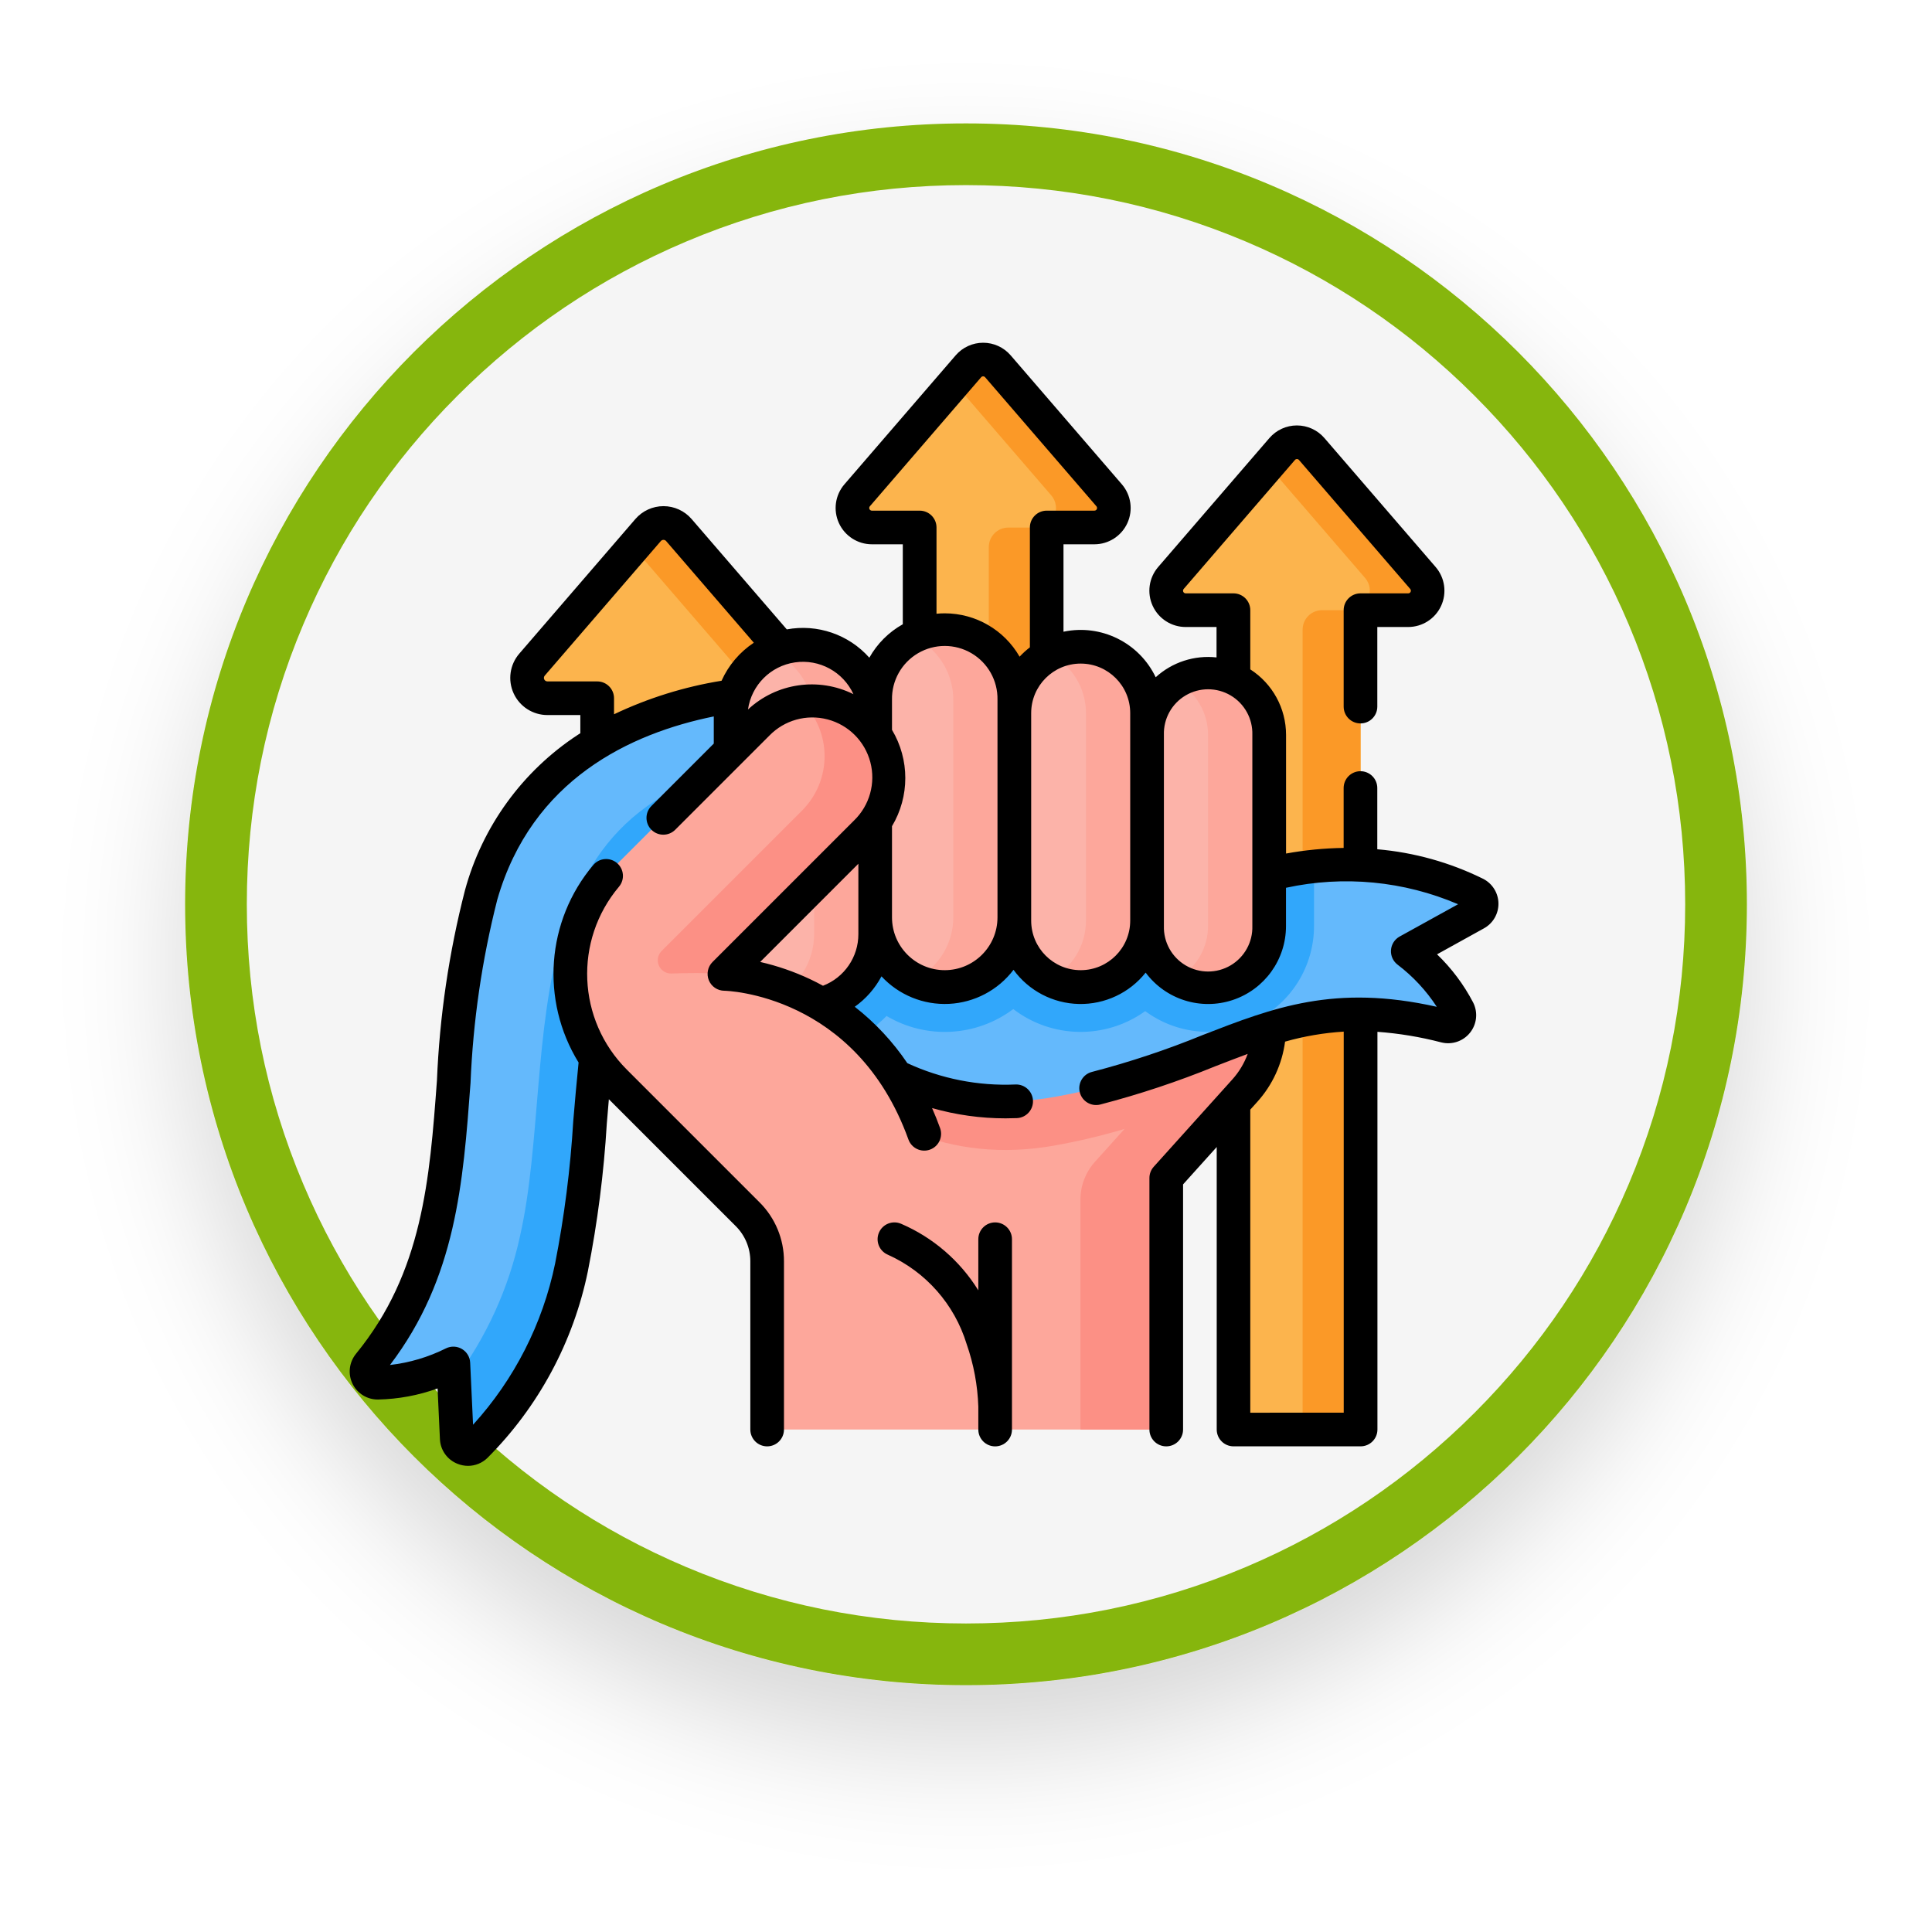
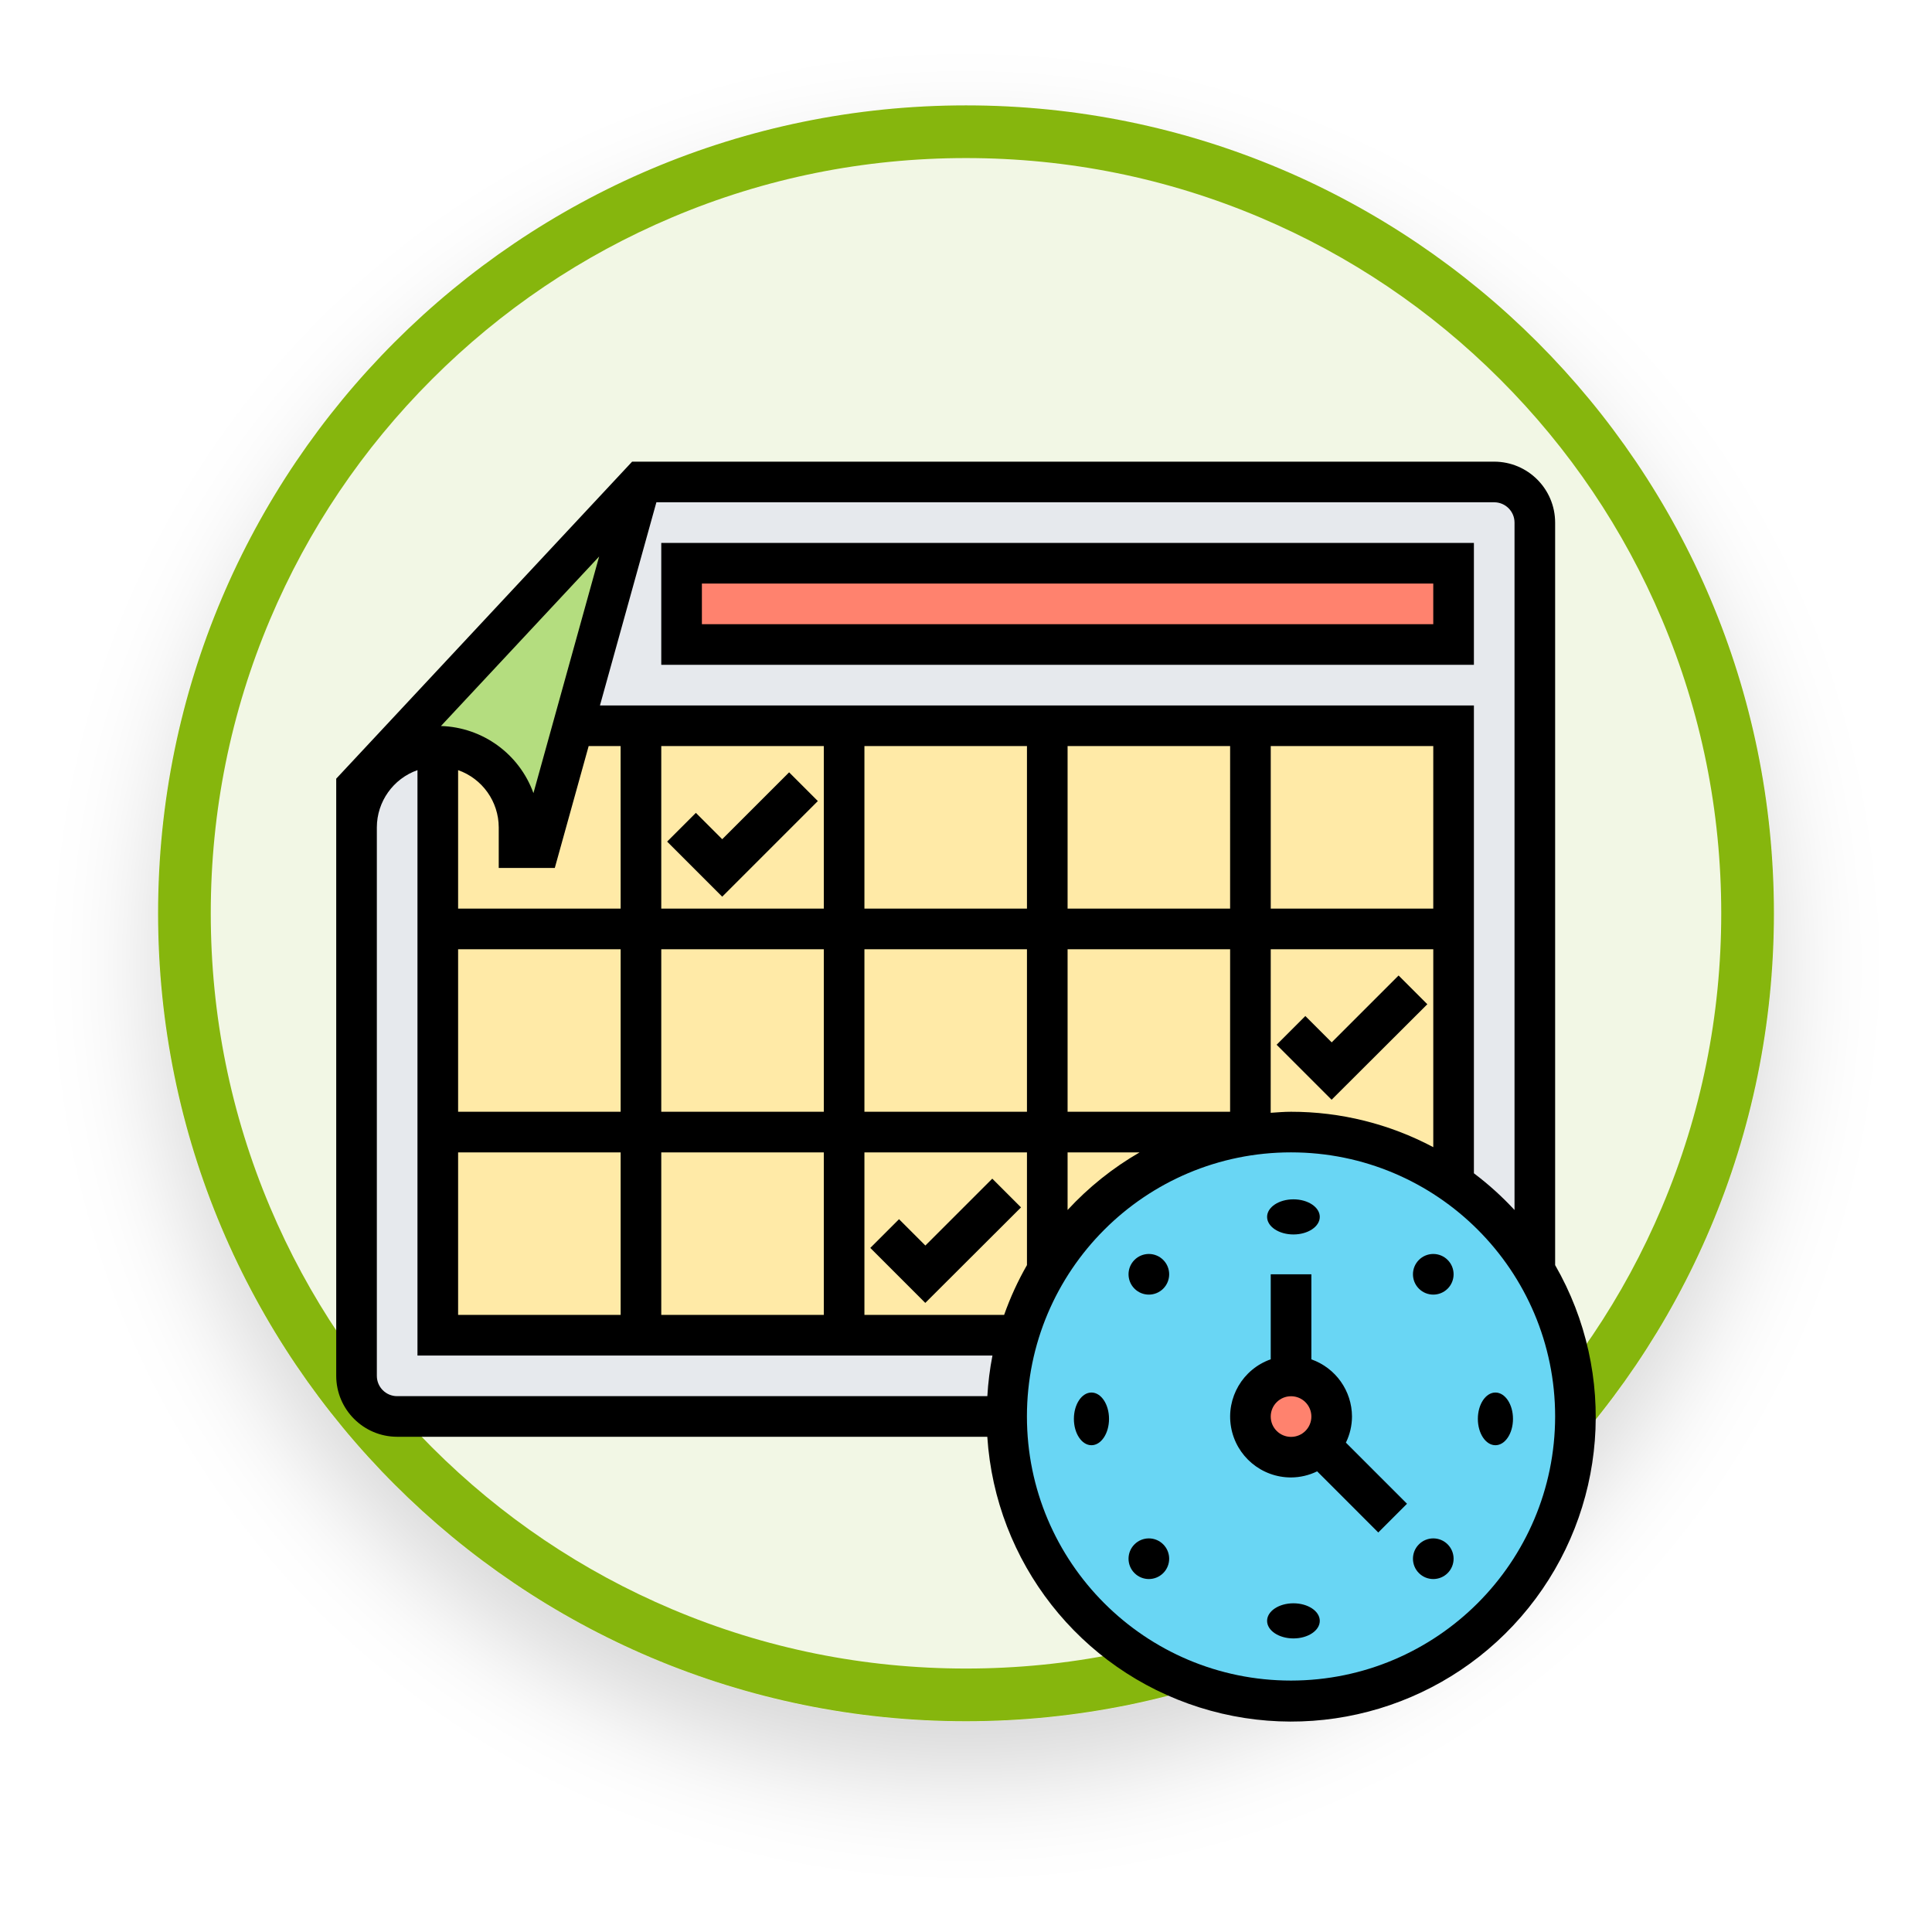
- <svg xmlns="http://www.w3.org/2000/svg" width="93.934" height="93.934" viewBox="0 0 93.934 93.934">
+ <svg xmlns="http://www.w3.org/2000/svg" width="110" height="110" viewBox="0 0 110 110">
  <defs>
-     <filter id="Path_982547" x="0" y="0" width="93.934" height="93.934" filterUnits="userSpaceOnUse">
+     <filter id="Path_982547" x="0" y="0" width="110" height="110" filterUnits="userSpaceOnUse">
      <feOffset dy="3" input="SourceAlpha" />
      <feGaussianBlur stdDeviation="3" result="blur" />
      <feFlood flood-opacity="0.161" />
      <feComposite operator="in" in2="blur" />
      <feComposite in="SourceGraphic" />
    </filter>
  </defs>
-   <g id="Group_1215591" data-name="Group 1215591" transform="translate(-185.295 -5021)">
-     <g id="Group_1214637" data-name="Group 1214637" transform="translate(0 -257)">
-       <g id="Group_1214435" data-name="Group 1214435" transform="translate(-6.771 -2588.674)">
-         <g id="Group_1183196" data-name="Group 1183196" transform="translate(1 1016.674)">
-           <g id="Group_1179610" data-name="Group 1179610" transform="translate(8 4723.467)">
-             <g id="Group_1175227" data-name="Group 1175227" transform="translate(-5.967 140.533)">
-               <g id="Group_1167337" data-name="Group 1167337" transform="translate(198.033 1992)">
-                 <g id="Group_1166720" data-name="Group 1166720">
-                   <g id="Group_1164305" data-name="Group 1164305">
-                     <g id="Group_1163948" data-name="Group 1163948">
-                       <g id="Group_1158168" data-name="Group 1158168">
-                         <g id="Group_1152576" data-name="Group 1152576">
-                           <g id="Group_1148633" data-name="Group 1148633">
-                             <g id="Group_1148525" data-name="Group 1148525">
-                               <g transform="matrix(1, 0, 0, 1, -9, -6)" filter="url(#Path_982547)">
-                                 <g id="Path_982547-2" data-name="Path 982547" transform="translate(9 6)" fill="#f5f5f5">
-                                   <path d="M 37.967 74.434 C 33.043 74.434 28.268 73.47 23.773 71.568 C 19.43 69.732 15.53 67.102 12.181 63.753 C 8.831 60.403 6.202 56.503 4.365 52.161 C 2.464 47.666 1.5 42.89 1.5 37.967 C 1.5 33.043 2.464 28.268 4.365 23.773 C 6.202 19.43 8.831 15.53 12.181 12.181 C 15.53 8.831 19.43 6.202 23.773 4.365 C 28.268 2.464 33.043 1.5 37.967 1.5 C 42.89 1.5 47.666 2.464 52.161 4.365 C 56.503 6.202 60.403 8.831 63.753 12.181 C 67.102 15.53 69.732 19.43 71.568 23.773 C 73.47 28.268 74.434 33.043 74.434 37.967 C 74.434 42.89 73.47 47.666 71.568 52.161 C 69.732 56.503 67.102 60.403 63.753 63.753 C 60.403 67.102 56.503 69.732 52.161 71.568 C 47.666 73.47 42.89 74.434 37.967 74.434 Z" stroke="none" />
-                                   <path d="M 37.967 3 C 33.245 3 28.666 3.924 24.357 5.747 C 20.194 7.508 16.454 10.029 13.242 13.242 C 10.029 16.454 7.508 20.194 5.747 24.357 C 3.924 28.666 3 33.245 3 37.967 C 3 42.689 3.924 47.268 5.747 51.577 C 7.508 55.74 10.029 59.48 13.242 62.692 C 16.454 65.904 20.194 68.426 24.357 70.187 C 28.666 72.009 33.245 72.934 37.967 72.934 C 42.689 72.934 47.268 72.009 51.577 70.187 C 55.74 68.426 59.48 65.904 62.692 62.692 C 65.904 59.48 68.426 55.74 70.187 51.577 C 72.009 47.268 72.934 42.689 72.934 37.967 C 72.934 33.245 72.009 28.666 70.187 24.357 C 68.426 20.194 65.904 16.454 62.692 13.242 C 59.48 10.029 55.74 7.508 51.577 5.747 C 47.268 3.924 42.689 3 37.967 3 M 37.967 0 C 58.935 0 75.934 16.998 75.934 37.967 C 75.934 58.935 58.935 75.934 37.967 75.934 C 16.998 75.934 0 58.935 0 37.967 C 0 16.998 16.998 0 37.967 0 Z" stroke="none" fill="#86b60c" />
+   <g id="Group_1218568" data-name="Group 1218568" transform="translate(1045 -3156.715)">
+     <g id="Group_1217954" data-name="Group 1217954">
+       <g id="Group_1217659" data-name="Group 1217659" transform="translate(-2158 453.715)">
+         <g id="Group_1185952" data-name="Group 1185952" transform="translate(-0.461 1749)">
+           <g id="Group_1184115" data-name="Group 1184115" transform="translate(-33.519 -1471.333)">
+             <g id="Group_1183744" data-name="Group 1183744" transform="translate(458.936 -388.667)">
+               <g id="Group_1181546" data-name="Group 1181546" transform="translate(-4.696 -130.677)">
+                 <g id="Group_1177563" data-name="Group 1177563" transform="translate(0.279 -12113.323)">
+                   <g id="Group_1173148" data-name="Group 1173148" transform="translate(701.461 15064)">
+                     <g id="Group_1163803" data-name="Group 1163803" transform="translate(0 0)">
+                       <g id="Group_1163015" data-name="Group 1163015">
+                         <g id="Group_1157017" data-name="Group 1157017" transform="translate(0 0)">
+                           <g id="Group_1155793" data-name="Group 1155793" transform="translate(0 0)">
+                             <g id="Group_1154704" data-name="Group 1154704">
+                               <g id="Group_1150790" data-name="Group 1150790">
+                                 <g id="Group_1154214" data-name="Group 1154214">
+                                   <g id="Group_1152583" data-name="Group 1152583">
+                                     <g id="Group_1146973" data-name="Group 1146973" transform="translate(0 0)">
+                                       <g id="Group_1146954" data-name="Group 1146954">
+                                         <g transform="matrix(1, 0, 0, 1, -9, -6)" filter="url(#Path_982547)">
+                                           <g id="Path_982547-2" data-name="Path 982547" transform="translate(9 6)" fill="#f2f7e5">
+                                             <path d="M 46 90.5 C 39.992 90.5 34.164 89.324 28.679 87.003 C 23.38 84.762 18.621 81.553 14.534 77.466 C 10.446 73.379 7.238 68.62 4.996 63.321 C 2.676 57.836 1.5 52.008 1.5 46 C 1.5 39.992 2.676 34.164 4.996 28.679 C 7.238 23.38 10.446 18.621 14.534 14.534 C 18.621 10.446 23.38 7.238 28.679 4.996 C 34.164 2.676 39.992 1.5 46 1.5 C 52.008 1.5 57.836 2.676 63.321 4.996 C 68.62 7.238 73.379 10.446 77.466 14.534 C 81.554 18.621 84.762 23.38 87.004 28.679 C 89.324 34.164 90.5 39.992 90.5 46 C 90.5 52.008 89.324 57.836 87.004 63.321 C 84.762 68.62 81.554 73.379 77.466 77.466 C 73.379 81.553 68.62 84.762 63.321 87.003 C 57.836 89.324 52.008 90.5 46 90.5 Z" stroke="none" />
+                                             <path d="M 46 3 C 40.194 3 34.563 4.136 29.263 6.378 C 24.143 8.544 19.544 11.644 15.594 15.594 C 11.644 19.544 8.544 24.143 6.378 29.263 C 4.137 34.563 3 40.194 3 46 C 3 51.806 4.137 57.437 6.378 62.737 C 8.544 67.857 11.644 72.455 15.594 76.405 C 19.544 80.355 24.143 83.456 29.263 85.622 C 34.563 87.863 40.194 89 46 89 C 51.806 89 57.437 87.863 62.737 85.622 C 67.857 83.456 72.456 80.355 76.406 76.405 C 80.356 72.455 83.456 67.857 85.622 62.737 C 87.864 57.437 89 51.806 89 46 C 89 40.194 87.864 34.563 85.622 29.263 C 83.456 24.143 80.356 19.544 76.406 15.594 C 72.456 11.644 67.857 8.544 62.737 6.378 C 57.437 4.136 51.806 3 46 3 M 46 -7.62939453125e-06 C 71.405 -7.62939453125e-06 92 20.595 92 46 C 92 71.405 71.405 92 46 92 C 20.595 92 7.62939453125e-06 71.405 7.62939453125e-06 46 C 7.62939453125e-06 20.595 20.595 -7.62939453125e-06 46 -7.62939453125e-06 Z" stroke="none" fill="#86b60c" />
+                                           </g>
+                                         </g>
+                                       </g>
+                                     </g>
+                                   </g>
                                </g>
                              </g>
                            </g>
                          </g>
                        </g>
                      </g>
                    </g>
                  </g>
                </g>
              </g>
            </g>
          </g>
        </g>
      </g>
-       <g id="motivacion" transform="translate(202.295 5288.936)">
-         <g id="Group_1214623" data-name="Group 1214623" transform="translate(8.625 6.546)">
-           <g id="Group_1214620" data-name="Group 1214620" transform="translate(15.819 0)">
-             <path id="Path_1077546" data-name="Path 1077546" d="M225.027,21.393h2.319V34.242h6.178V21.393h2.319a.947.947,0,0,0,.717-1.566l-5.408-6.27a.947.947,0,0,0-1.434,0l-5.408,6.27A.947.947,0,0,0,225.027,21.393Z" transform="translate(-224.078 -13.229)" fill="#fcb44d" />
-             <path id="Path_1077547" data-name="Path 1077547" d="M273.452,21.4H272.08a.947.947,0,0,0-.947.947v11.9h2.815V21.4h2.318a.947.947,0,0,0,.718-1.566l-5.409-6.271a.947.947,0,0,0-1.434,0l-.69.8,4.718,5.47A.947.947,0,0,1,273.452,21.4Z" transform="translate(-264.501 -13.231)" fill="#fb9927" />
+       <g id="calendario" transform="translate(-1026.857 3182)">
+         <g id="Group_1217952" data-name="Group 1217952" transform="translate(2.157 2.157)">
+           <g id="Group_1217945" data-name="Group 1217945" transform="translate(12.342)">
+             <path id="Path_1090230" data-name="Path 1090230" d="M12.67,15.88,16.522,2H65.1a2.32,2.32,0,0,1,2.313,2.313V46.868a16.129,16.129,0,0,0-4.627-4.939V15.88H12.67Z" transform="translate(-12.67 -2)" fill="#e6e9ed" />
          </g>
-           <g id="Group_1214621" data-name="Group 1214621" transform="translate(0 7.946)">
-             <path id="Path_1077548" data-name="Path 1077548" d="M80.059,94.59h2.42V108h6.447V94.59h2.42a.988.988,0,0,0,.748-1.634l-5.643-6.543a.988.988,0,0,0-1.5,0l-5.643,6.543a.988.988,0,0,0,.748,1.634Z" transform="translate(-79.069 -86.07)" fill="#fcb44d" />
-             <path id="Path_1077549" data-name="Path 1077549" d="M130.591,94.594h-1.432a.988.988,0,0,0-.988.988V108h2.937V94.594h2.419a.988.988,0,0,0,.749-1.634l-5.644-6.543a.988.988,0,0,0-1.5,0l-.72.835,4.923,5.708A.988.988,0,0,1,130.591,94.594Z" transform="translate(-121.251 -86.075)" fill="#fb9927" />
+           <g id="Group_1217946" data-name="Group 1217946" transform="translate(0 15.037)">
+             <path id="Path_1090231" data-name="Path 1090231" d="M6.627,15V48.544H39.685a16.1,16.1,0,0,0-.671,4.627H4.313A2.32,2.32,0,0,1,2,50.857V19.627A4.625,4.625,0,0,1,6.627,15Z" transform="translate(-2 -15)" fill="#e6e9ed" />
          </g>
-           <g id="Group_1214622" data-name="Group 1214622" transform="translate(31.076 4.021)">
-             <path id="Path_1077550" data-name="Path 1077550" d="M364.876,58.249H367.2V98.085h6.178V58.249h2.319a.947.947,0,0,0,.717-1.566L371,50.413a.947.947,0,0,0-1.434,0l-5.408,6.27a.947.947,0,0,0,.717,1.566Z" transform="translate(-363.927 -50.085)" fill="#fcb44d" />
-             <path id="Path_1077551" data-name="Path 1077551" d="M413.3,58.251H411.93a.947.947,0,0,0-.947.947V98.087H413.8V58.251h2.318a.947.947,0,0,0,.718-1.566l-5.409-6.271a.947.947,0,0,0-1.434,0l-.69.8,4.718,5.47A.947.947,0,0,1,413.3,58.251Z" transform="translate(-404.351 -50.087)" fill="#fb9927" />
+           <g id="Group_1217947" data-name="Group 1217947" transform="translate(4.627 13.88)">
+             <path id="Path_1090232" data-name="Path 1090232" d="M6,14H63.835V48.7H6Z" transform="translate(-6 -14)" fill="#ffeaa7" />
+           </g>
+           <g id="Group_1217948" data-name="Group 1217948" transform="translate(18.507 4.627)">
+             <path id="Path_1090233" data-name="Path 1090233" d="M18,6H61.954v4.627H18Z" transform="translate(-18 -6)" fill="#ff826e" />
+           </g>
+           <g id="Group_1217949" data-name="Group 1217949">
+             <path id="Path_1090234" data-name="Path 1090234" d="M2,19.35,18.194,2,14.342,15.88,12.41,22.82H11.254V21.664a4.627,4.627,0,0,0-9.254,0Z" transform="translate(-2 -2)" fill="#b4dd7f" />
+           </g>
+           <g id="Group_1217950" data-name="Group 1217950" transform="translate(37.014 37.014)">
+             <path id="Path_1090235" data-name="Path 1090235" d="M64.074,41.854a16.189,16.189,0,1,1-29.4,3.713h.012a15.681,15.681,0,0,1,1.631-3.713A16.215,16.215,0,0,1,47.88,34.162,16.887,16.887,0,0,1,50.194,34a16.251,16.251,0,0,1,13.88,7.854Z" transform="translate(-34 -34)" fill="#69d6f4" />
+           </g>
+           <g id="Group_1217951" data-name="Group 1217951" transform="translate(50.894 50.894)">
+             <path id="Path_1090236" data-name="Path 1090236" d="M49.944,49.944a2.262,2.262,0,0,1-1.631.682,2.313,2.313,0,1,1,2.313-2.313A2.262,2.262,0,0,1,49.944,49.944Z" transform="translate(-46 -46)" fill="#ff826e" />
          </g>
        </g>
-         <g id="Group_1214636" data-name="Group 1214636" transform="translate(-0.001 5.728)">
-           <g id="Group_1214624" data-name="Group 1214624" transform="translate(0.819 16.909)">
-             <path id="Path_1077552" data-name="Path 1077552" d="M29.082,166.84l.661-6.089c-1.838-.1-13.718-.331-16.661,9.921-2.377,8.28-.007,16.168-5.451,22.819a.545.545,0,0,0,.434.887,8.614,8.614,0,0,0,3.664-.928l.169,3.634a.545.545,0,0,0,.921.369,17.135,17.135,0,0,0,4.658-8.679C19.515,179.772,16.61,166.5,29.082,166.84Z" transform="translate(-7.509 -160.728)" fill="#64b9fc" />
-             <path id="Path_1077553" data-name="Path 1077553" d="M64.171,190.754l-.308,2.836c-12.472-.342-9.567,12.933-11.6,21.935A17.141,17.141,0,0,1,47.6,224.2a.546.546,0,0,1-.921-.37l-.13-2.8a18.1,18.1,0,0,0,3.211-7.049C51.756,205.161,48.466,191.3,64.171,190.754Z" transform="translate(-42.29 -187.478)" fill="#31a7fb" />
-           </g>
-           <g id="Group_1214635" data-name="Group 1214635" transform="translate(0 0)">
-             <g id="Group_1214633" data-name="Group 1214633" transform="translate(10.731 13.975)">
-               <g id="Group_1214632" data-name="Group 1214632">
-                 <path id="Path_1077554" data-name="Path 1077554" d="M154.88,230.533v15.391l2.455,2.455a3.242,3.242,0,0,1,.95,2.293v8.177h19.4V246.616l3.818-4.241a4.649,4.649,0,0,0,1.194-3.11v-8.732Z" transform="translate(-148.715 -219.984)" fill="#fda79b" />
-                 <path id="Path_1077555" data-name="Path 1077555" d="M192.081,240.382v5.051a4.649,4.649,0,0,1-.908,2.761c-2.629.923-5.332,2.26-9.49,3.009-10.5,1.894-15.541-8.864-16.265-10.556l5.536-3.19C176.16,248.8,183.106,242.536,192.081,240.382Z" transform="translate(-158.102 -226.153)" fill="#fc9085" />
-                 <path id="Path_1077556" data-name="Path 1077556" d="M334.89,230.536v8.731a4.653,4.653,0,0,1-1.194,3.111l-3.818,4.24v12.233h-4.164V247.668a2.732,2.732,0,0,1,.7-1.828l3.117-3.462a4.652,4.652,0,0,0,1.193-3.111v-8.731h4.165Z" transform="translate(-300.912 -219.987)" fill="#fc9085" />
-                 <g id="Group_1214625" data-name="Group 1214625" transform="translate(7.314 8.941)">
-                   <path id="Path_1077557" data-name="Path 1077557" d="M170.951,215.793l-5.536,3.19c.724,1.692,5.77,12.45,16.266,10.556,8.463-1.527,10.894-5.484,18.957-3.44a.546.546,0,0,0,.621-.779,8.621,8.621,0,0,0-2.445-2.86l3.311-1.828a.545.545,0,0,0-.016-.963,14.631,14.631,0,0,0-10.031-.951C183.1,220.871,176.158,227.131,170.951,215.793Z" transform="translate(-165.415 -215.793)" fill="#64b9fc" />
-                   <path id="Path_1077558" data-name="Path 1077558" d="M194.263,218.345v2.889a5.147,5.147,0,0,1-8.207,4.142,5.387,5.387,0,0,1-6.416-.1,5.549,5.549,0,0,1-6.16.336,5.7,5.7,0,0,1-2.068,1.351,21.512,21.512,0,0,1-5.994-7.975l5.536-3.19c5.207,11.338,12.153,5.079,21.128,2.925A16.745,16.745,0,0,1,194.263,218.345Z" transform="translate(-165.419 -215.795)" fill="#31a7fb" />
-                 </g>
-                 <g id="Group_1214627" data-name="Group 1214627" transform="translate(7.793)">
-                   <path id="Path_1077559" data-name="Path 1077559" d="M237.618,151.184a3.383,3.383,0,0,1-3.383-3.383V137.218a3.383,3.383,0,0,1,6.766,0V147.8A3.383,3.383,0,0,1,237.618,151.184Z" transform="translate(-227.206 -133.835)" fill="#fcb3a9" />
-                   <path id="Path_1077560" data-name="Path 1077560" d="M256.5,137.22V147.8a3.385,3.385,0,0,1-4.868,3.04,3.383,3.383,0,0,0,1.9-3.04V137.22a3.39,3.39,0,0,0-1.9-3.04,3.383,3.383,0,0,1,4.868,3.04Z" transform="translate(-242.705 -133.838)" fill="#fda79b" />
-                   <path id="Path_1077561" data-name="Path 1077561" d="M299.479,157.765a3.226,3.226,0,0,1-3.226-3.226V144.448a3.226,3.226,0,1,1,6.451,0v10.091A3.226,3.226,0,0,1,299.479,157.765Z" transform="translate(-282.458 -140.416)" fill="#fcb3a9" />
-                   <path id="Path_1077562" data-name="Path 1077562" d="M316.92,144.448v10.091a3.225,3.225,0,0,1-4.711,2.862,3.219,3.219,0,0,0,1.741-2.862V144.448a3.224,3.224,0,0,0-1.741-2.864,3.227,3.227,0,0,1,4.711,2.864Z" transform="translate(-296.673 -140.416)" fill="#fda79b" />
-                   <path id="Path_1077563" data-name="Path 1077563" d="M358.36,168.5a2.969,2.969,0,0,1-2.969-2.969v-9.29a2.969,2.969,0,1,1,5.939,0v9.29A2.969,2.969,0,0,1,358.36,168.5Z" transform="translate(-335.144 -151.152)" fill="#fcb3a9" />
-                   <path id="Path_1077564" data-name="Path 1077564" d="M373.457,156.241v9.29A2.97,2.97,0,0,1,369,168.1a2.968,2.968,0,0,0,1.485-2.572v-9.29A2.971,2.971,0,0,0,369,153.67a2.969,2.969,0,0,1,4.454,2.572Z" transform="translate(-347.272 -151.152)" fill="#fda79b" />
-                   <g id="Group_1214626" data-name="Group 1214626" transform="translate(0 0.709)">
-                     <path id="Path_1077565" data-name="Path 1077565" d="M173.314,157.914A3.515,3.515,0,0,1,169.8,154.4v-10.55a3.515,3.515,0,1,1,7.029,0V154.4A3.515,3.515,0,0,1,173.314,157.914Z" transform="translate(-169.799 -140.334)" fill="#fcb3a9" />
-                     <path id="Path_1077566" data-name="Path 1077566" d="M193.412,143.853V154.4a3.516,3.516,0,0,1-5,3.187,3.516,3.516,0,0,0,2.03-3.187v-10.55a3.522,3.522,0,0,0-2.03-3.187,3.515,3.515,0,0,1,5,3.187Z" transform="translate(-186.382 -140.338)" fill="#fda79b" />
-                   </g>
-                 </g>
-                 <g id="Group_1214629" data-name="Group 1214629" transform="translate(0 3.455)">
-                   <g id="Group_1214628" data-name="Group 1214628">
-                     <path id="Path_1077567" data-name="Path 1077567" d="M104.631,188.089l-4.1-4.1a7.4,7.4,0,0,1,0-10.464l6.929-6.929a3.733,3.733,0,0,1,5.279,5.279l-6.882,6.882s6.938.074,9.713,7.774Z" transform="translate(-98.366 -165.504)" fill="#fda79b" />
-                   </g>
-                 </g>
-                 <g id="Group_1214631" data-name="Group 1214631" transform="translate(4.252 3.455)">
-                   <g id="Group_1214630" data-name="Group 1214630">
-                     <path id="Path_1077568" data-name="Path 1077568" d="M147.468,171.88l-6.883,6.881c-.912-.051-1.826-.042-2.572-.015a.643.643,0,0,1-.479-1.1l6.826-6.825a3.734,3.734,0,0,0-.006-5.286,3.733,3.733,0,0,1,3.115,6.342Z" transform="translate(-137.344 -165.508)" fill="#fc9085" />
-                   </g>
-                 </g>
-               </g>
-             </g>
-             <g id="Group_1214634" data-name="Group 1214634">
-               <path id="Path_1077569" data-name="Path 1077569" d="M11.131,40.721c-.094.918-.181,1.92-.258,2.834A52.332,52.332,0,0,1,9.989,50.5,16.638,16.638,0,0,1,6,58.335l-.14-3.014a.818.818,0,0,0-1.177-.7,8.143,8.143,0,0,1-2.722.809C5.174,51.2,5.516,46.589,5.877,41.718a43.206,43.206,0,0,1,1.3-8.91c1.679-5.848,6.474-8.088,10.527-8.911,0,.01,0,1.32,0,1.32L14.672,28.25a.818.818,0,0,0,1.157,1.157l4.577-4.577a2.915,2.915,0,1,1,4.122,4.122l-6.882,6.882a.818.818,0,0,0,.57,1.4c.064,0,6.4.15,8.952,7.233a.818.818,0,1,0,1.539-.555c-.122-.339-.253-.663-.39-.974a12.972,12.972,0,0,0,3.572.5q.274,0,.55-.011a.818.818,0,1,0-.066-1.635,11.357,11.357,0,0,1-5.258-1.037,11.975,11.975,0,0,0-2.557-2.742,4.3,4.3,0,0,0,1.3-1.479,4.194,4.194,0,0,0,6.419-.318,4.037,4.037,0,0,0,6.425.137,3.786,3.786,0,0,0,6.823-2.263V32.228a13.8,13.8,0,0,1,8.367.8L51.048,34.6a.818.818,0,0,0-.1,1.364,8.16,8.16,0,0,1,1.909,2.051c-4.972-1.115-7.942.038-11.361,1.364a42.335,42.335,0,0,1-5.4,1.8.818.818,0,1,0,.394,1.588,44.27,44.27,0,0,0,5.6-1.862c.539-.209,1.059-.411,1.573-.6a3.811,3.811,0,0,1-.75,1.245l-3.818,4.241a.818.818,0,0,0-.21.547V58.568a.818.818,0,1,0,1.636,0V46.649l1.636-1.817V58.567a.818.818,0,0,0,.818.818h6.178a.818.818,0,0,0,.818-.818V39.231a17.226,17.226,0,0,1,3.1.513,1.364,1.364,0,0,0,1.55-1.945,9.063,9.063,0,0,0-1.752-2.336L55.15,34.2a1.363,1.363,0,0,0-.043-2.41,14.406,14.406,0,0,0-5.143-1.435V27.378a.818.818,0,1,0-1.636,0V30.29a16.923,16.923,0,0,0-2.8.273v-5.77a3.787,3.787,0,0,0-1.739-3.184V18.731a.818.818,0,0,0-.818-.818H40.65a.129.129,0,0,1-.1-.213l5.408-6.27a.129.129,0,0,1,.2,0l5.408,6.27a.129.129,0,0,1-.1.213H49.147a.818.818,0,0,0-.818.818v4.688a.818.818,0,0,0,1.636,0v-3.87h1.5A1.765,1.765,0,0,0,52.8,16.631l-5.408-6.27a1.765,1.765,0,0,0-2.673,0l-5.408,6.27a1.765,1.765,0,0,0,1.337,2.918h1.5v1.479a3.774,3.774,0,0,0-2.958.964,4.043,4.043,0,0,0-4.483-2.214v-4.25h1.5a1.765,1.765,0,0,0,1.337-2.918L32.138,6.34a1.765,1.765,0,0,0-2.673,0l-5.408,6.27a1.765,1.765,0,0,0,1.337,2.918h1.5v3.887a4.229,4.229,0,0,0-1.627,1.626,4.317,4.317,0,0,0-4.013-1.376L16.627,14.3a1.806,1.806,0,0,0-2.736,0L8.248,20.844A1.806,1.806,0,0,0,9.616,23.83h1.6v.883l-.111.071a13.167,13.167,0,0,0-5.5,7.572A44.5,44.5,0,0,0,4.244,41.6c-.355,4.793-.691,9.32-3.936,13.286a1.363,1.363,0,0,0,1.077,2.223,9.057,9.057,0,0,0,2.89-.539l.114,2.464a1.349,1.349,0,0,0,.855,1.2,1.376,1.376,0,0,0,.512.1,1.351,1.351,0,0,0,.937-.38,17.951,17.951,0,0,0,4.891-9.089,53.506,53.506,0,0,0,.919-7.173c.033-.39.066-.786.1-1.183l6.168,6.168a2.408,2.408,0,0,1,.71,1.714v8.177a.818.818,0,0,0,1.636,0V50.391a4.034,4.034,0,0,0-1.189-2.871l-6.453-6.453a6.579,6.579,0,0,1-.381-8.89.818.818,0,0,0-1.25-1.056,8.218,8.218,0,0,0-.715,9.6ZM27.713,13.892H25.393a.129.129,0,0,1-.1-.213L30.7,7.409a.129.129,0,0,1,.2,0l5.408,6.27a.129.129,0,0,1-.1.213H33.891a.818.818,0,0,0-.818.818v5.827a4.073,4.073,0,0,0-.5.455,4.2,4.2,0,0,0-3.64-2.108c-.136,0-.271.007-.4.02V14.71a.818.818,0,0,0-.818-.818Zm-14.859,9.9v-.78a.818.818,0,0,0-.818-.818H9.615a.17.17,0,0,1-.129-.281L15.13,15.37a.17.17,0,0,1,.257,0l4.264,4.943a4.359,4.359,0,0,0-1.569,1.849A19.345,19.345,0,0,0,12.854,23.792Zm6.513-.232a2.7,2.7,0,0,1,5.127-.745,4.552,4.552,0,0,0-5.127.745Zm5.367,10.918a2.683,2.683,0,0,1-1.72,2.513c-.214-.117-.423-.224-.625-.319a11.891,11.891,0,0,0-2.429-.838l4.774-4.775Zm4.2,1.756a2.568,2.568,0,0,1-2.565-2.565V29.234a4.563,4.563,0,0,0,0-4.684V23.086a2.565,2.565,0,1,1,5.129,0V33.669A2.568,2.568,0,0,1,28.935,36.234Zm6.609,0a2.41,2.41,0,0,1-2.407-2.407V23.735a2.407,2.407,0,0,1,4.815,0V33.826A2.41,2.41,0,0,1,35.544,36.234Zm8.346-2.151a2.151,2.151,0,1,1-4.3,0v-9.29a2.151,2.151,0,1,1,4.3,0Zm-.1,23.667V43.014l.336-.373a5.432,5.432,0,0,0,1.355-2.933,13.536,13.536,0,0,1,2.852-.487V57.749Z" transform="translate(0.001 -5.728)" />
-               <path id="Path_1077570" data-name="Path 1077570" d="M241.83,398.584a.818.818,0,1,0-1.636,0v2.485a8.259,8.259,0,0,0-3.752-3.235.818.818,0,0,0-.654,1.5,7,7,0,0,1,3.838,4.347,10.242,10.242,0,0,1,.568,3.041v1.116a.818.818,0,1,0,1.636,0v-9.253Z" transform="translate(-209.627 -354.997)" />
-             </g>
-           </g>
+         <g id="Group_1217953" data-name="Group 1217953" transform="translate(1 1)">
+           <path id="Path_1090237" data-name="Path 1090237" d="M51.94,49.1a3.465,3.465,0,0,0-2.313-3.257V41H47.313v4.84a3.462,3.462,0,0,0,1.157,6.727,3.413,3.413,0,0,0,1.486-.348L53.436,55.7l1.636-1.636-3.479-3.479A3.413,3.413,0,0,0,51.94,49.1Zm-4.627,0a1.157,1.157,0,1,1,1.157,1.157A1.157,1.157,0,0,1,47.313,49.1Z" transform="translate(5.894 5.268)" />
+           <ellipse id="Ellipse_14458" data-name="Ellipse 14458" cx="1.5" cy="1" rx="1.5" ry="1" transform="translate(53 42)" />
+           <path id="Path_1090238" data-name="Path 1090238" d="M40.339,40.339a1.157,1.157,0,1,0,1.636,0A1.155,1.155,0,0,0,40.339,40.339Z" transform="translate(5.111 5.111)" />
+           <ellipse id="Ellipse_14459" data-name="Ellipse 14459" cx="1" cy="1.5" rx="1" ry="1.5" transform="translate(42 53)" />
+           <path id="Path_1090239" data-name="Path 1090239" d="M40.339,54.339a1.157,1.157,0,1,0,1.636,0A1.155,1.155,0,0,0,40.339,54.339Z" transform="translate(5.111 7.305)" />
+           <ellipse id="Ellipse_14460" data-name="Ellipse 14460" cx="1.5" cy="1" rx="1.5" ry="1" transform="translate(53 65)" />
+           <path id="Path_1090240" data-name="Path 1090240" d="M54.339,54.339a1.157,1.157,0,1,0,1.636,0A1.155,1.155,0,0,0,54.339,54.339Z" transform="translate(7.305 7.305)" />
+           <ellipse id="Ellipse_14461" data-name="Ellipse 14461" cx="1" cy="1.5" rx="1" ry="1.5" transform="translate(65 53)" />
+           <path id="Path_1090241" data-name="Path 1090241" d="M54.339,40.339a1.157,1.157,0,1,0,1.636,0A1.155,1.155,0,0,0,54.339,40.339Z" transform="translate(7.305 5.111)" />
+           <path id="Path_1090242" data-name="Path 1090242" d="M63.268,11.94V5H17v6.94ZM19.313,7.313H60.954V9.627H19.313Z" transform="translate(1.507 -0.373)" />
+           <path id="Path_1090243" data-name="Path 1090243" d="M70.4,46.745V4.47A3.474,3.474,0,0,0,66.931,1H17.847L1,19.049v34a3.474,3.474,0,0,0,3.47,3.47h33.6A17.339,17.339,0,1,0,70.4,46.745ZM68.088,4.47V43.608a17.482,17.482,0,0,0-2.313-2.091V14.88H16.016L19.229,3.313h47.7A1.158,1.158,0,0,1,68.088,4.47ZM63.461,26.447H54.208V17.194h9.254Zm-11.567,0H42.641V17.194h9.254Zm0,11.567H42.641V28.761h9.254ZM7.94,28.761h9.254v9.254H7.94Zm11.567,0h9.254v9.254H19.507Zm11.567,0h9.254v9.254H31.074Zm9.254-2.313H31.074V17.194h9.254Zm-11.567,0H19.507V17.194h9.254Zm-11.567,0H7.94V18.563a3.465,3.465,0,0,1,2.313,3.257v2.313h3.192l1.928-6.94h1.819Zm-4.965-6.576a5.79,5.79,0,0,0-5.266-3.821L15.97,6.4ZM7.94,40.327h9.254v9.254H7.94Zm11.567,0h9.254v9.254H19.507Zm11.567,0h9.254v6.417a17.216,17.216,0,0,0-1.3,2.836H31.074Zm11.567,0h4.1a17.442,17.442,0,0,0-4.1,3.28ZM54.208,28.761h9.254V40.03a17.234,17.234,0,0,0-8.1-2.016c-.391,0-.773.034-1.157.059ZM3.313,53.051V21.82a3.465,3.465,0,0,1,2.313-3.257V51.894H38.363a17.3,17.3,0,0,0-.291,2.313H4.47a1.157,1.157,0,0,1-1.157-1.157ZM55.364,70.4A15.037,15.037,0,1,1,70.4,55.364,15.054,15.054,0,0,1,55.364,70.4Z" transform="translate(-1 -1)" />
+           <path id="Path_1090244" data-name="Path 1090244" d="M55.869,27.929l-1.636-1.636L50.424,30.1l-1.5-1.5-1.636,1.636,3.131,3.131Z" transform="translate(6.254 2.963)" />
+           <path id="Path_1090245" data-name="Path 1090245" d="M20.424,23.373l5.445-5.445-1.636-1.636L20.424,20.1l-1.5-1.5-1.636,1.636Z" transform="translate(1.553 1.396)" />
+           <path id="Path_1090246" data-name="Path 1090246" d="M35.869,37.929l-1.636-1.636L30.424,40.1l-1.5-1.5-1.636,1.636,3.131,3.131Z" transform="translate(3.12 4.53)" />
        </g>
      </g>
    </g>
  </g>
</svg>
